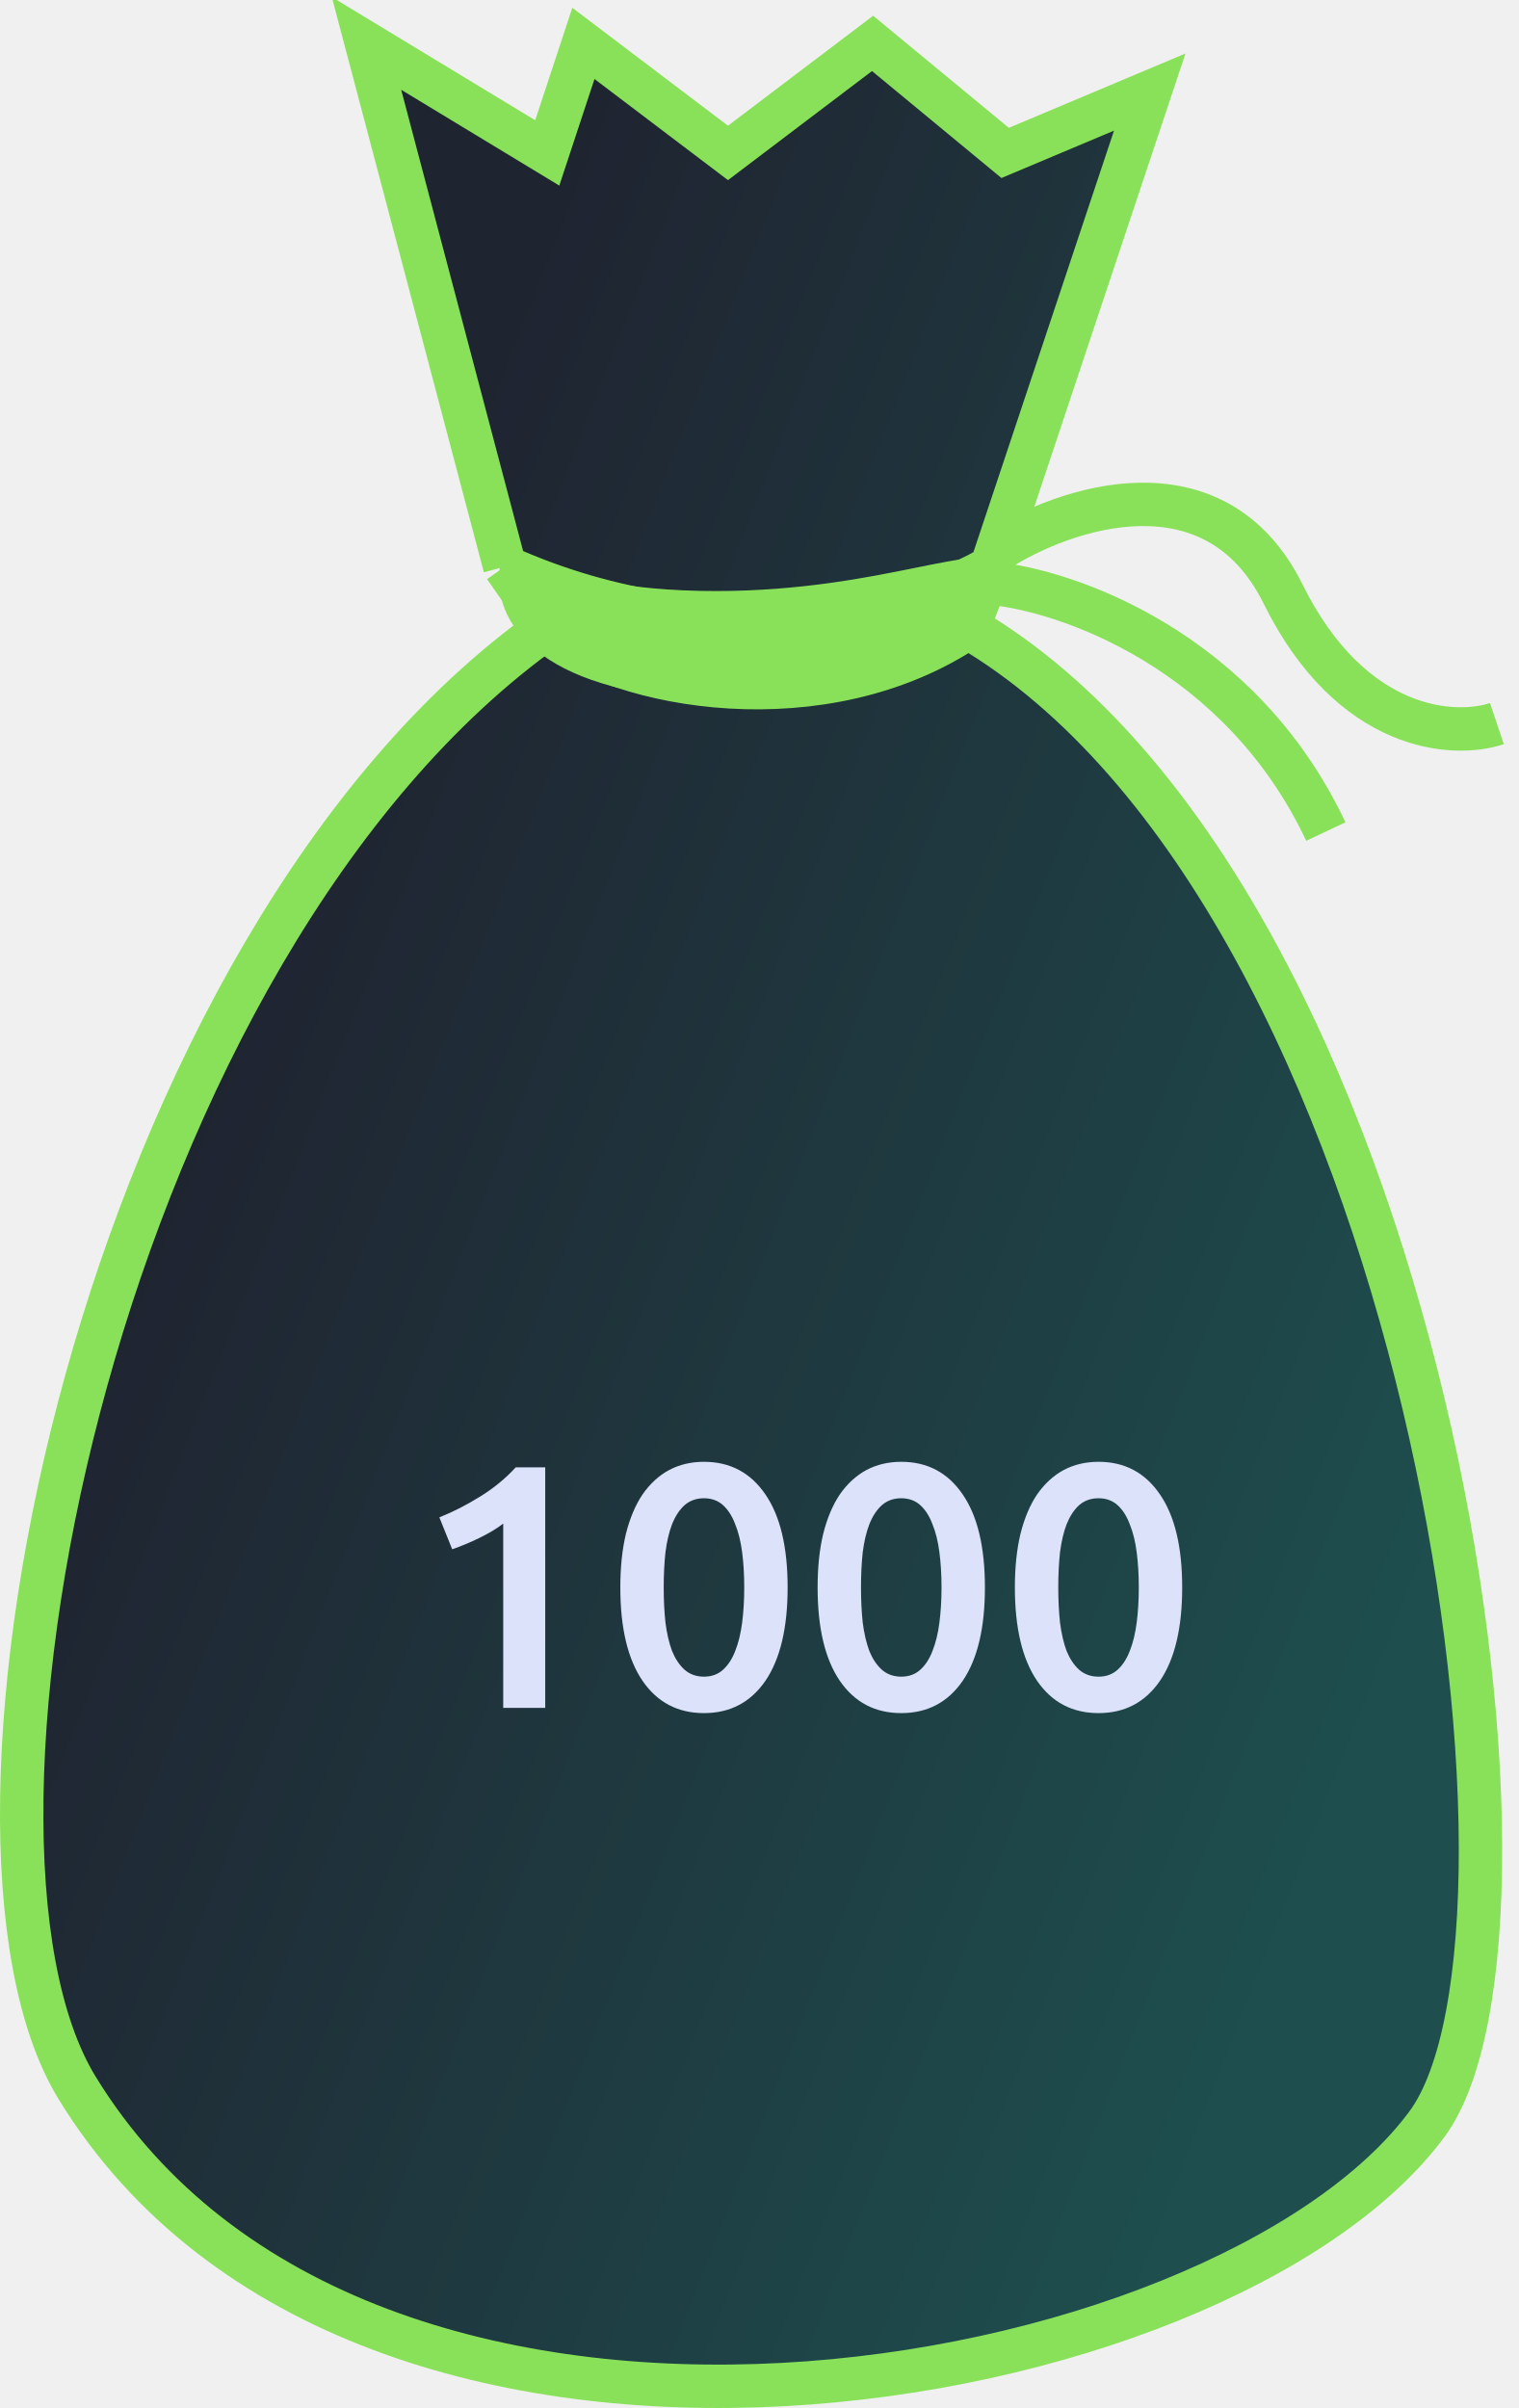
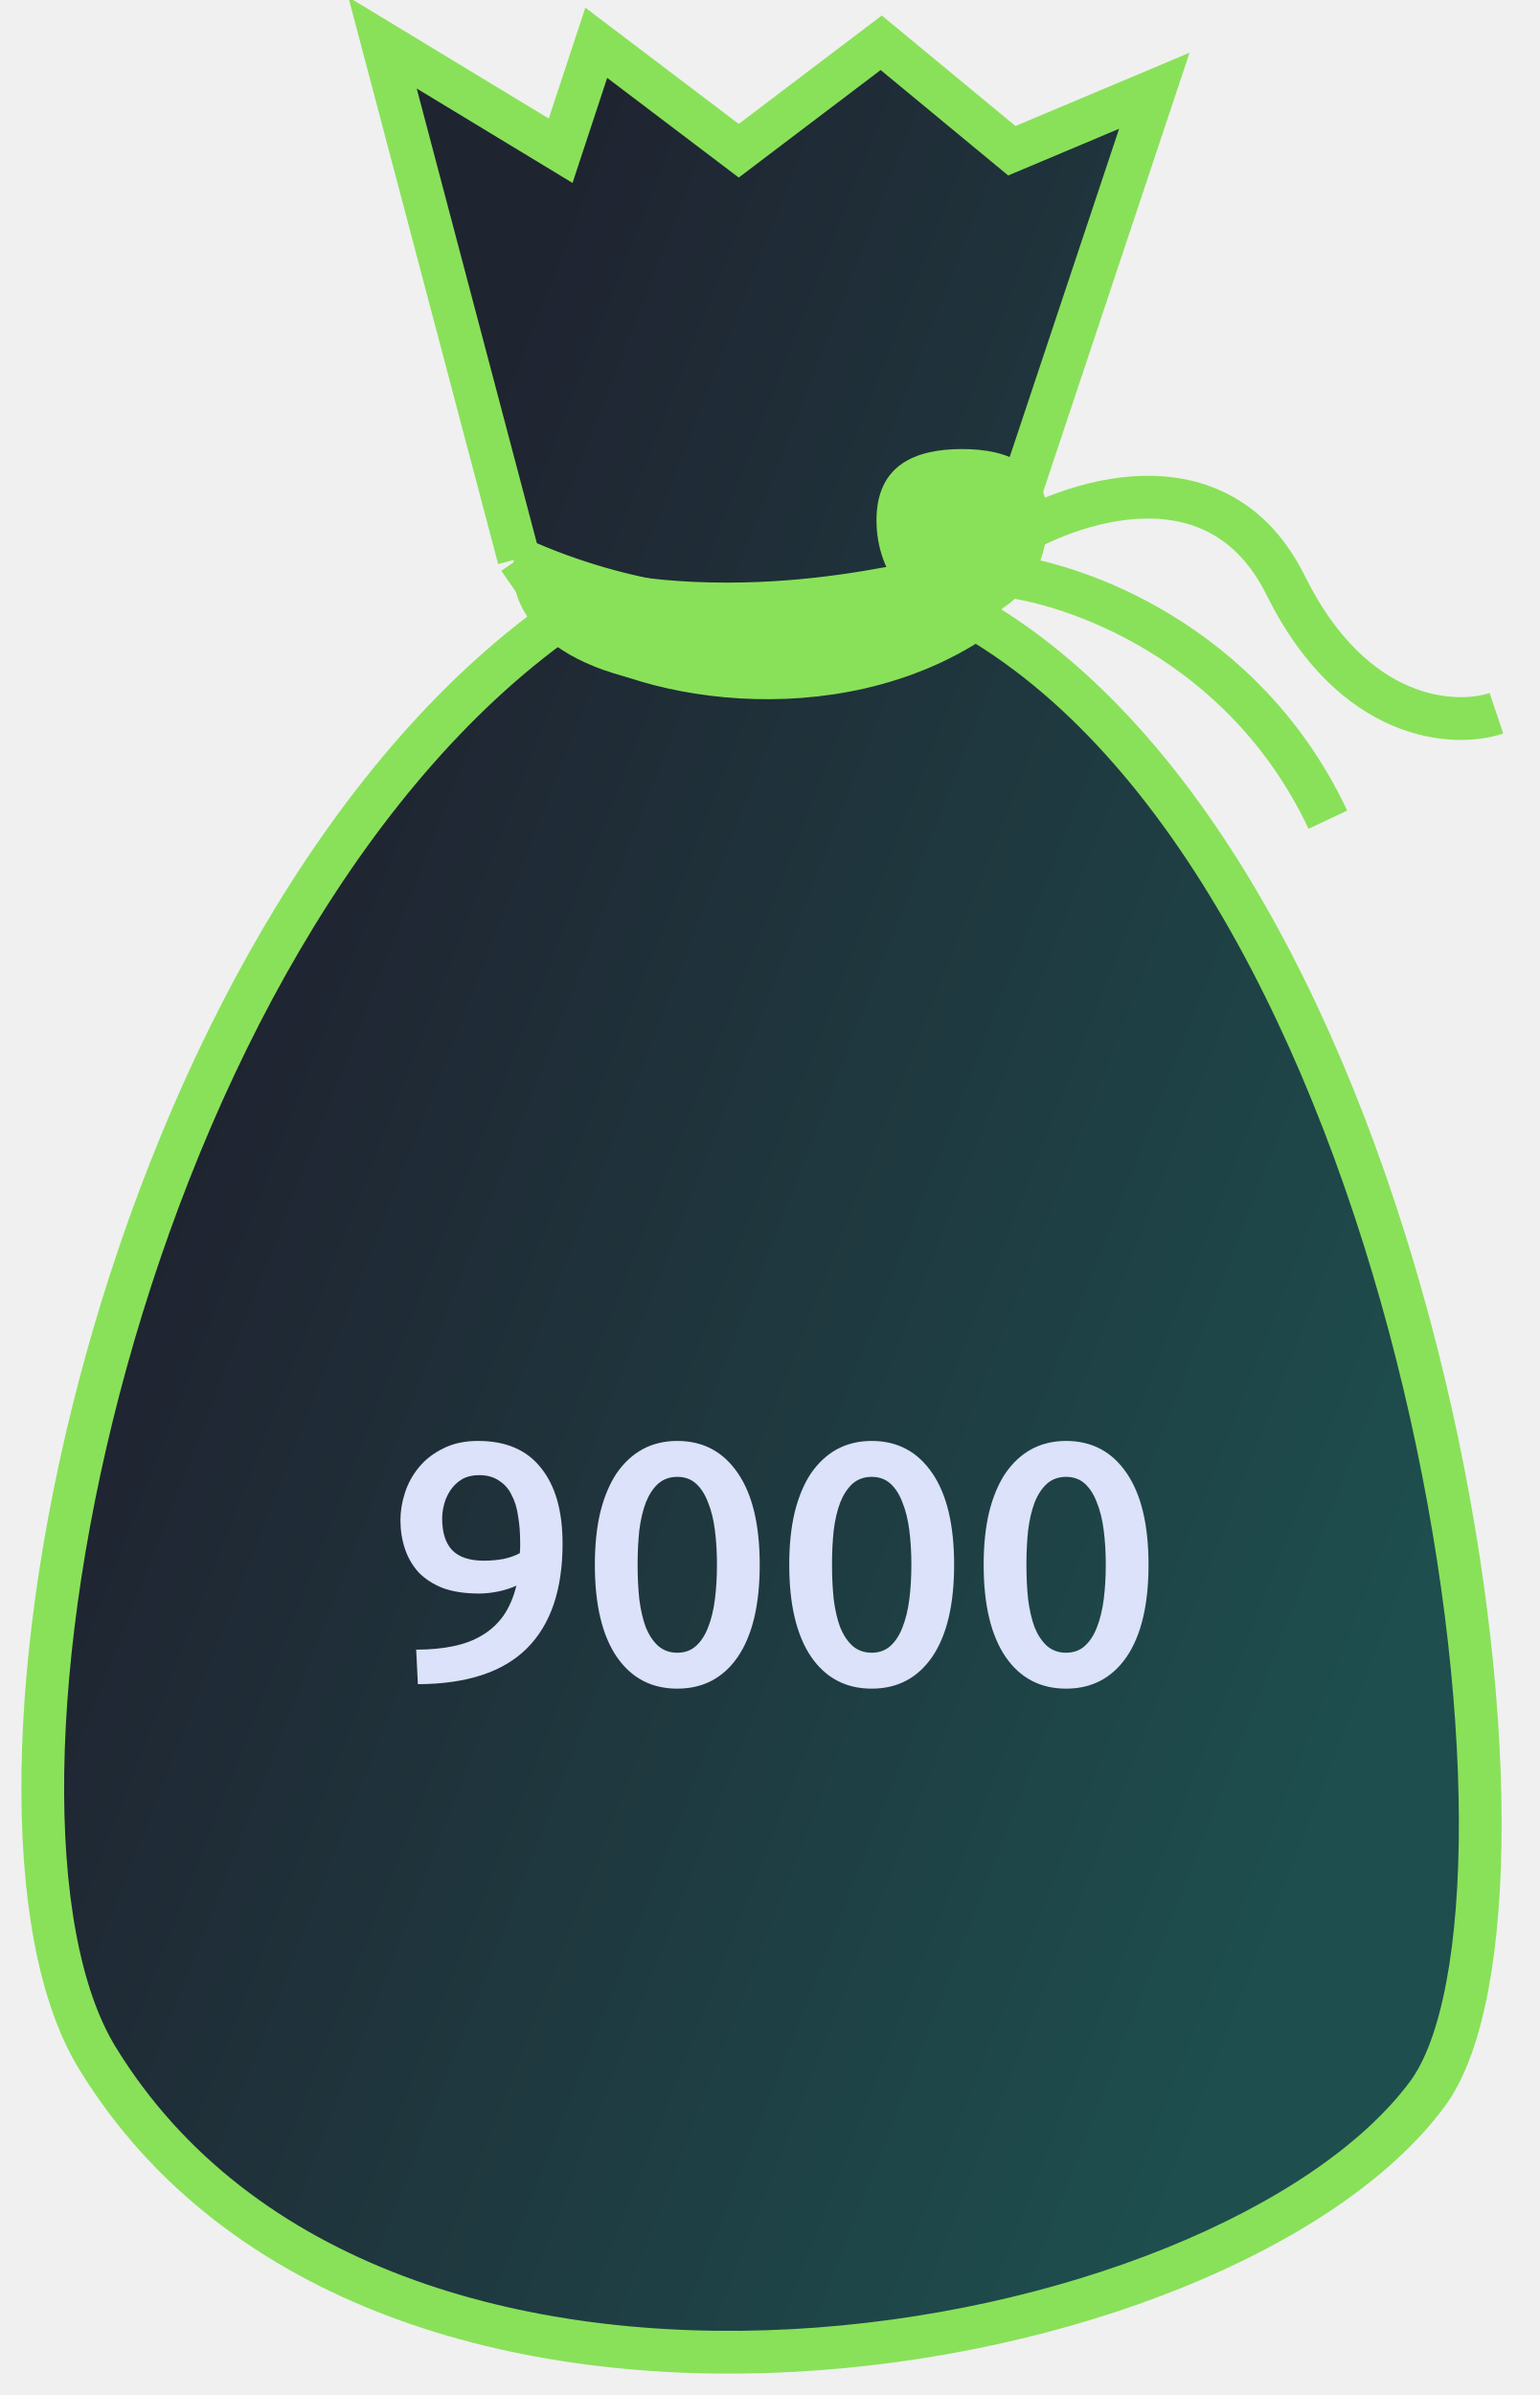
- <svg xmlns="http://www.w3.org/2000/svg" width="70" height="111" viewBox="0 0 70 111" fill="none">
-   <path d="M3.557 96.248C-3.664 84.467 4.671 43.514 25.226 28.928L23.27 26.123L16.894 2L25.226 7.049L26.892 2L33.557 7.049L40.222 2L46.332 7.049L52.997 4.244L45.945 25.392L45.701 26.123L44.628 28.928C65.764 41.318 72.424 88.955 65.764 97.931C56.33 110.645 16.737 117.751 3.557 96.248Z" fill="#1F2431" />
-   <path d="M3.557 96.248C-3.664 84.467 4.671 43.514 25.226 28.928L23.27 26.123L16.894 2L25.226 7.049L26.892 2L33.557 7.049L40.222 2L46.332 7.049L52.997 4.244L45.945 25.392L45.701 26.123L44.628 28.928C65.764 41.318 72.424 88.955 65.764 97.931C56.33 110.645 16.737 117.751 3.557 96.248Z" fill="url(#paint0_linear_522_10722)" />
-   <path d="M25.226 28.928C4.671 43.514 -3.664 84.467 3.557 96.248C16.737 117.751 56.33 110.645 65.764 97.931C72.424 88.955 65.764 41.318 44.628 28.928M25.226 28.928C28.551 31.733 37.955 33.416 44.628 28.928M25.226 28.928L23.27 26.123M44.628 28.928L45.701 26.123M45.701 26.123C42.743 27.993 33.258 30.611 23.27 26.123M45.701 26.123L45.945 25.392M23.27 26.123L16.894 2L25.226 7.049L26.892 2L33.557 7.049L40.222 2L46.332 7.049L52.997 4.244L45.945 25.392M45.945 25.392C49.031 23.401 55.991 21.012 59.145 27.383C62.299 33.753 67.029 34.018 69 33.355M45.701 26.885C49.197 27.217 57.174 29.971 61.116 38.332" stroke="#89E159" stroke-width="2" />
-   <path d="M45.824 26.684C45.824 27.669 45.091 28.934 43.194 29.981C41.309 31.02 38.345 31.794 34.105 31.794C29.861 31.794 27.191 31.019 25.599 29.998C24.024 28.988 23.496 27.736 23.496 26.684C23.496 26.439 23.512 26.295 23.53 26.213C23.533 26.213 23.536 26.214 23.538 26.214C23.595 26.219 23.672 26.233 23.776 26.258C23.971 26.306 24.213 26.382 24.533 26.483C24.562 26.493 24.593 26.502 24.623 26.512C26.078 26.971 28.631 27.745 32.994 27.745C36.963 27.745 40.125 27.104 42.357 26.651C42.573 26.607 42.78 26.565 42.978 26.526C44.133 26.296 44.909 26.17 45.395 26.223C45.624 26.248 45.709 26.307 45.741 26.341C45.769 26.37 45.824 26.45 45.824 26.684Z" fill="#89E159" stroke="#89E159" />
-   <path d="M20.252 69.944C20.871 69.699 21.489 69.384 22.108 69C22.737 68.616 23.292 68.163 23.772 67.64H25.132V78.728H23.196V70.232C22.908 70.456 22.545 70.675 22.108 70.888C21.671 71.101 21.249 71.277 20.844 71.416L20.252 69.944ZM36.306 73.176C36.306 75.043 35.964 76.477 35.282 77.48C34.599 78.472 33.655 78.968 32.45 78.968C31.244 78.968 30.3 78.472 29.618 77.48C28.935 76.477 28.594 75.043 28.594 73.176C28.594 72.248 28.679 71.427 28.85 70.712C29.031 69.987 29.287 69.379 29.618 68.888C29.959 68.397 30.364 68.024 30.834 67.768C31.314 67.512 31.852 67.384 32.45 67.384C33.655 67.384 34.599 67.885 35.282 68.888C35.964 69.88 36.306 71.309 36.306 73.176ZM34.306 73.176C34.306 72.6 34.274 72.061 34.21 71.56C34.146 71.059 34.039 70.627 33.89 70.264C33.751 69.891 33.564 69.597 33.33 69.384C33.095 69.171 32.802 69.064 32.45 69.064C32.098 69.064 31.799 69.171 31.554 69.384C31.319 69.597 31.127 69.891 30.978 70.264C30.839 70.627 30.738 71.059 30.674 71.56C30.62 72.061 30.594 72.6 30.594 73.176C30.594 73.752 30.62 74.291 30.674 74.792C30.738 75.293 30.839 75.731 30.978 76.104C31.127 76.467 31.319 76.755 31.554 76.968C31.799 77.181 32.098 77.288 32.45 77.288C32.802 77.288 33.095 77.181 33.33 76.968C33.564 76.755 33.751 76.467 33.89 76.104C34.039 75.731 34.146 75.293 34.21 74.792C34.274 74.291 34.306 73.752 34.306 73.176ZM45.4 73.176C45.4 75.043 45.058 76.477 44.376 77.48C43.693 78.472 42.749 78.968 41.544 78.968C40.338 78.968 39.394 78.472 38.712 77.48C38.029 76.477 37.688 75.043 37.688 73.176C37.688 72.248 37.773 71.427 37.944 70.712C38.125 69.987 38.381 69.379 38.712 68.888C39.053 68.397 39.458 68.024 39.928 67.768C40.407 67.512 40.946 67.384 41.544 67.384C42.749 67.384 43.693 67.885 44.376 68.888C45.058 69.88 45.4 71.309 45.4 73.176ZM43.4 73.176C43.4 72.6 43.367 72.061 43.303 71.56C43.239 71.059 43.133 70.627 42.983 70.264C42.845 69.891 42.658 69.597 42.423 69.384C42.189 69.171 41.895 69.064 41.544 69.064C41.191 69.064 40.893 69.171 40.648 69.384C40.413 69.597 40.221 69.891 40.072 70.264C39.933 70.627 39.831 71.059 39.767 71.56C39.714 72.061 39.688 72.6 39.688 73.176C39.688 73.752 39.714 74.291 39.767 74.792C39.831 75.293 39.933 75.731 40.072 76.104C40.221 76.467 40.413 76.755 40.648 76.968C40.893 77.181 41.191 77.288 41.544 77.288C41.895 77.288 42.189 77.181 42.423 76.968C42.658 76.755 42.845 76.467 42.983 76.104C43.133 75.731 43.239 75.293 43.303 74.792C43.367 74.291 43.4 73.752 43.4 73.176ZM54.493 73.176C54.493 75.043 54.152 76.477 53.469 77.48C52.786 78.472 51.843 78.968 50.637 78.968C49.432 78.968 48.488 78.472 47.805 77.48C47.123 76.477 46.781 75.043 46.781 73.176C46.781 72.248 46.867 71.427 47.037 70.712C47.218 69.987 47.474 69.379 47.805 68.888C48.147 68.397 48.552 68.024 49.021 67.768C49.501 67.512 50.04 67.384 50.637 67.384C51.843 67.384 52.786 67.885 53.469 68.888C54.152 69.88 54.493 71.309 54.493 73.176ZM52.493 73.176C52.493 72.6 52.461 72.061 52.397 71.56C52.333 71.059 52.227 70.627 52.077 70.264C51.938 69.891 51.752 69.597 51.517 69.384C51.282 69.171 50.989 69.064 50.637 69.064C50.285 69.064 49.986 69.171 49.741 69.384C49.507 69.597 49.315 69.891 49.165 70.264C49.026 70.627 48.925 71.059 48.861 71.56C48.808 72.061 48.781 72.6 48.781 73.176C48.781 73.752 48.808 74.291 48.861 74.792C48.925 75.293 49.026 75.731 49.165 76.104C49.315 76.467 49.507 76.755 49.741 76.968C49.986 77.181 50.285 77.288 50.637 77.288C50.989 77.288 51.282 77.181 51.517 76.968C51.752 76.755 51.938 76.467 52.077 76.104C52.227 75.731 52.333 75.293 52.397 74.792C52.461 74.291 52.493 73.752 52.493 73.176Z" fill="#DBE2F9" />
+ <svg xmlns="http://www.w3.org/2000/svg" width="72" height="112" viewBox="0 0 72 112" fill="none">
+   <g clip-path="url(#clip0_1610_4936)">
+     <path d="M4.557 96.248C-2.664 84.467 5.671 43.514 26.226 28.928L24.27 26.123L17.894 2L26.226 7.049L27.892 2L34.557 7.049L41.222 2L47.332 7.049L53.997 4.244L46.945 25.392L46.701 26.123L45.628 28.928C66.764 41.318 73.424 88.955 66.764 97.931C57.33 110.645 17.737 117.751 4.557 96.248Z" fill="#1F2431" />
+     <path d="M4.557 96.248C-2.664 84.467 5.671 43.514 26.226 28.928L24.27 26.123L17.894 2L26.226 7.049L27.892 2L34.557 7.049L41.222 2L47.332 7.049L53.997 4.244L46.945 25.392L46.701 26.123L45.628 28.928C66.764 41.318 73.424 88.955 66.764 97.931C57.33 110.645 17.737 117.751 4.557 96.248Z" fill="url(#paint0_linear_1610_4936)" />
+     <path d="M26.226 28.928C5.671 43.514 -2.664 84.467 4.557 96.248C17.737 117.751 57.33 110.645 66.764 97.931C73.424 88.955 66.764 41.318 45.628 28.928M26.226 28.928C29.551 31.733 38.955 33.416 45.628 28.928M26.226 28.928L24.27 26.123M45.628 28.928L46.701 26.123M46.701 26.123C43.743 27.993 34.258 30.611 24.27 26.123M46.701 26.123L46.945 25.392M24.27 26.123L17.894 2L26.226 7.049L27.892 2L34.557 7.049L41.222 2L47.332 7.049L53.997 4.244L46.945 25.392M46.945 25.392C50.031 23.401 56.991 21.012 60.145 27.383C63.299 33.753 68.029 34.018 70 33.355M46.701 26.885C50.197 27.217 58.174 29.971 62.116 38.332" stroke="#89E159" stroke-width="2" />
+     <path d="M46.824 26.684C46.824 27.669 46.091 28.934 44.194 29.981C42.309 31.02 39.345 31.794 35.105 31.794C30.861 31.794 28.191 31.019 26.599 29.998C25.024 28.988 24.496 27.736 24.496 26.684C24.496 26.439 24.512 26.295 24.53 26.213C24.533 26.213 24.536 26.214 24.538 26.214C24.595 26.219 24.672 26.233 24.776 26.258C24.971 26.306 25.213 26.382 25.533 26.483C25.562 26.493 25.593 26.502 25.623 26.512C27.078 26.971 29.631 27.745 33.994 27.745C37.963 27.745 41.125 27.104 43.357 26.651C43.573 26.607 43.78 26.565 43.978 26.526C45.133 26.296 45.909 26.17 46.395 26.223C46.624 26.248 46.709 26.307 46.741 26.341C46.769 26.37 46.824 26.45 46.824 26.684Z" fill="#89E159" stroke="#89E159" />
+     <path d="M22.636 72.984C22.946 72.984 23.25 72.957 23.548 72.904C23.847 72.84 24.103 72.749 24.316 72.632C24.327 72.515 24.332 72.413 24.332 72.328C24.332 72.243 24.332 72.168 24.332 72.104C24.332 71.677 24.3 71.277 24.236 70.904C24.183 70.52 24.082 70.189 23.932 69.912C23.794 69.624 23.596 69.4 23.34 69.24C23.095 69.069 22.786 68.984 22.412 68.984C22.103 68.984 21.836 69.048 21.612 69.176C21.399 69.304 21.223 69.469 21.084 69.672C20.946 69.875 20.844 70.093 20.78 70.328C20.716 70.563 20.684 70.792 20.684 71.016C20.684 71.667 20.839 72.157 21.148 72.488C21.468 72.819 21.964 72.984 22.636 72.984ZM24.156 74.152C23.9 74.269 23.618 74.36 23.308 74.424C22.999 74.488 22.7 74.52 22.412 74.52C21.751 74.52 21.186 74.435 20.716 74.264C20.258 74.083 19.879 73.837 19.58 73.528C19.292 73.208 19.079 72.84 18.94 72.424C18.802 72.008 18.732 71.56 18.732 71.08C18.732 70.664 18.802 70.243 18.94 69.816C19.079 69.379 19.298 68.979 19.596 68.616C19.895 68.253 20.274 67.96 20.732 67.736C21.191 67.501 21.735 67.384 22.364 67.384C23.666 67.384 24.647 67.805 25.308 68.648C25.98 69.48 26.316 70.659 26.316 72.184C26.316 74.339 25.762 75.971 24.652 77.08C23.543 78.189 21.842 78.749 19.548 78.76L19.468 77.144C20.108 77.144 20.684 77.091 21.196 76.984C21.719 76.877 22.172 76.707 22.556 76.472C22.951 76.237 23.282 75.933 23.548 75.56C23.815 75.176 24.018 74.707 24.156 74.152ZM35.538 73.176C35.538 75.043 35.197 76.477 34.514 77.48C33.831 78.472 32.888 78.968 31.682 78.968C30.477 78.968 29.533 78.472 28.85 77.48C28.168 76.477 27.826 75.043 27.826 73.176C27.826 72.248 27.912 71.427 28.082 70.712C28.264 69.987 28.52 69.379 28.85 68.888C29.192 68.397 29.597 68.024 30.066 67.768C30.546 67.512 31.085 67.384 31.682 67.384C32.888 67.384 33.831 67.885 34.514 68.888C35.197 69.88 35.538 71.309 35.538 73.176ZM33.538 73.176C33.538 72.6 33.506 72.061 33.442 71.56C33.378 71.059 33.272 70.627 33.122 70.264C32.983 69.891 32.797 69.597 32.562 69.384C32.328 69.171 32.034 69.064 31.682 69.064C31.33 69.064 31.032 69.171 30.786 69.384C30.552 69.597 30.36 69.891 30.21 70.264C30.072 70.627 29.97 71.059 29.906 71.56C29.853 72.061 29.826 72.6 29.826 73.176C29.826 73.752 29.853 74.291 29.906 74.792C29.97 75.293 30.072 75.731 30.21 76.104C30.36 76.467 30.552 76.755 30.786 76.968C31.032 77.181 31.33 77.288 31.682 77.288C32.034 77.288 32.328 77.181 32.562 76.968C32.797 76.755 32.983 76.467 33.122 76.104C33.272 75.731 33.378 75.293 33.442 74.792C33.506 74.291 33.538 73.752 33.538 73.176ZM44.632 73.176C44.632 75.043 44.291 76.477 43.608 77.48C42.925 78.472 41.981 78.968 40.776 78.968C39.571 78.968 38.627 78.472 37.944 77.48C37.261 76.477 36.92 75.043 36.92 73.176C36.92 72.248 37.005 71.427 37.176 70.712C37.357 69.987 37.613 69.379 37.944 68.888C38.285 68.397 38.691 68.024 39.16 67.768C39.64 67.512 40.179 67.384 40.776 67.384C41.981 67.384 42.925 67.885 43.608 68.888C44.291 69.88 44.632 71.309 44.632 73.176ZM42.632 73.176C42.632 72.6 42.6 72.061 42.536 71.56C42.472 71.059 42.365 70.627 42.216 70.264C42.077 69.891 41.891 69.597 41.656 69.384C41.421 69.171 41.128 69.064 40.776 69.064C40.424 69.064 40.125 69.171 39.88 69.384C39.645 69.597 39.453 69.891 39.304 70.264C39.165 70.627 39.064 71.059 39 71.56C38.947 72.061 38.92 72.6 38.92 73.176C38.92 73.752 38.947 74.291 39 74.792C39.064 75.293 39.165 75.731 39.304 76.104C39.453 76.467 39.645 76.755 39.88 76.968C40.125 77.181 40.424 77.288 40.776 77.288C41.128 77.288 41.421 77.181 41.656 76.968C41.891 76.755 42.077 76.467 42.216 76.104C42.365 75.731 42.472 75.293 42.536 74.792C42.6 74.291 42.632 73.752 42.632 73.176ZM53.726 73.176C53.726 75.043 53.384 76.477 52.702 77.48C52.019 78.472 51.075 78.968 49.87 78.968C48.664 78.968 47.72 78.472 47.038 77.48C46.355 76.477 46.014 75.043 46.014 73.176C46.014 72.248 46.099 71.427 46.27 70.712C46.451 69.987 46.707 69.379 47.038 68.888C47.379 68.397 47.784 68.024 48.254 67.768C48.734 67.512 49.272 67.384 49.87 67.384C51.075 67.384 52.019 67.885 52.702 68.888C53.384 69.88 53.726 71.309 53.726 73.176ZM51.726 73.176C51.726 72.6 51.694 72.061 51.63 71.56C51.566 71.059 51.459 70.627 51.31 70.264C51.171 69.891 50.984 69.597 50.75 69.384C50.515 69.171 50.222 69.064 49.87 69.064C49.518 69.064 49.219 69.171 48.974 69.384C48.739 69.597 48.547 69.891 48.398 70.264C48.259 70.627 48.158 71.059 48.094 71.56C48.04 72.061 48.014 72.6 48.014 73.176C48.014 73.752 48.04 74.291 48.094 74.792C48.158 75.293 48.259 75.731 48.398 76.104C48.547 76.467 48.739 76.755 48.974 76.968C49.219 77.181 49.518 77.288 49.87 77.288C50.222 77.288 50.515 77.181 50.75 76.968C50.984 76.755 51.171 76.467 51.31 76.104C51.459 75.731 51.566 75.293 51.63 74.792C51.694 74.291 51.726 73.752 51.726 73.176Z" fill="#DBE2F9" />
+     <path d="M49 24.333C49 26.911 47.209 29 45 29C42.791 29 41 26.911 41 24.333C41 21.756 42.791 21 45 21C47.209 21 49 21.756 49 24.333Z" fill="#89E159" />
+   </g>
  <defs>
-     <linearGradient id="paint0_linear_522_10722" x1="51.305" y1="110" x2="-5.211" y2="87.889" gradientUnits="userSpaceOnUse">
+     <linearGradient id="paint0_linear_1610_4936" x1="52.305" y1="110" x2="-4.211" y2="87.889" gradientUnits="userSpaceOnUse">
      <stop stop-color="#1E4E4E" />
      <stop offset="1" stop-color="#1F2431" />
    </linearGradient>
+     <clipPath id="clip0_1610_4936">
+       <rect width="72" height="112" fill="white" />
+     </clipPath>
  </defs>
</svg>
